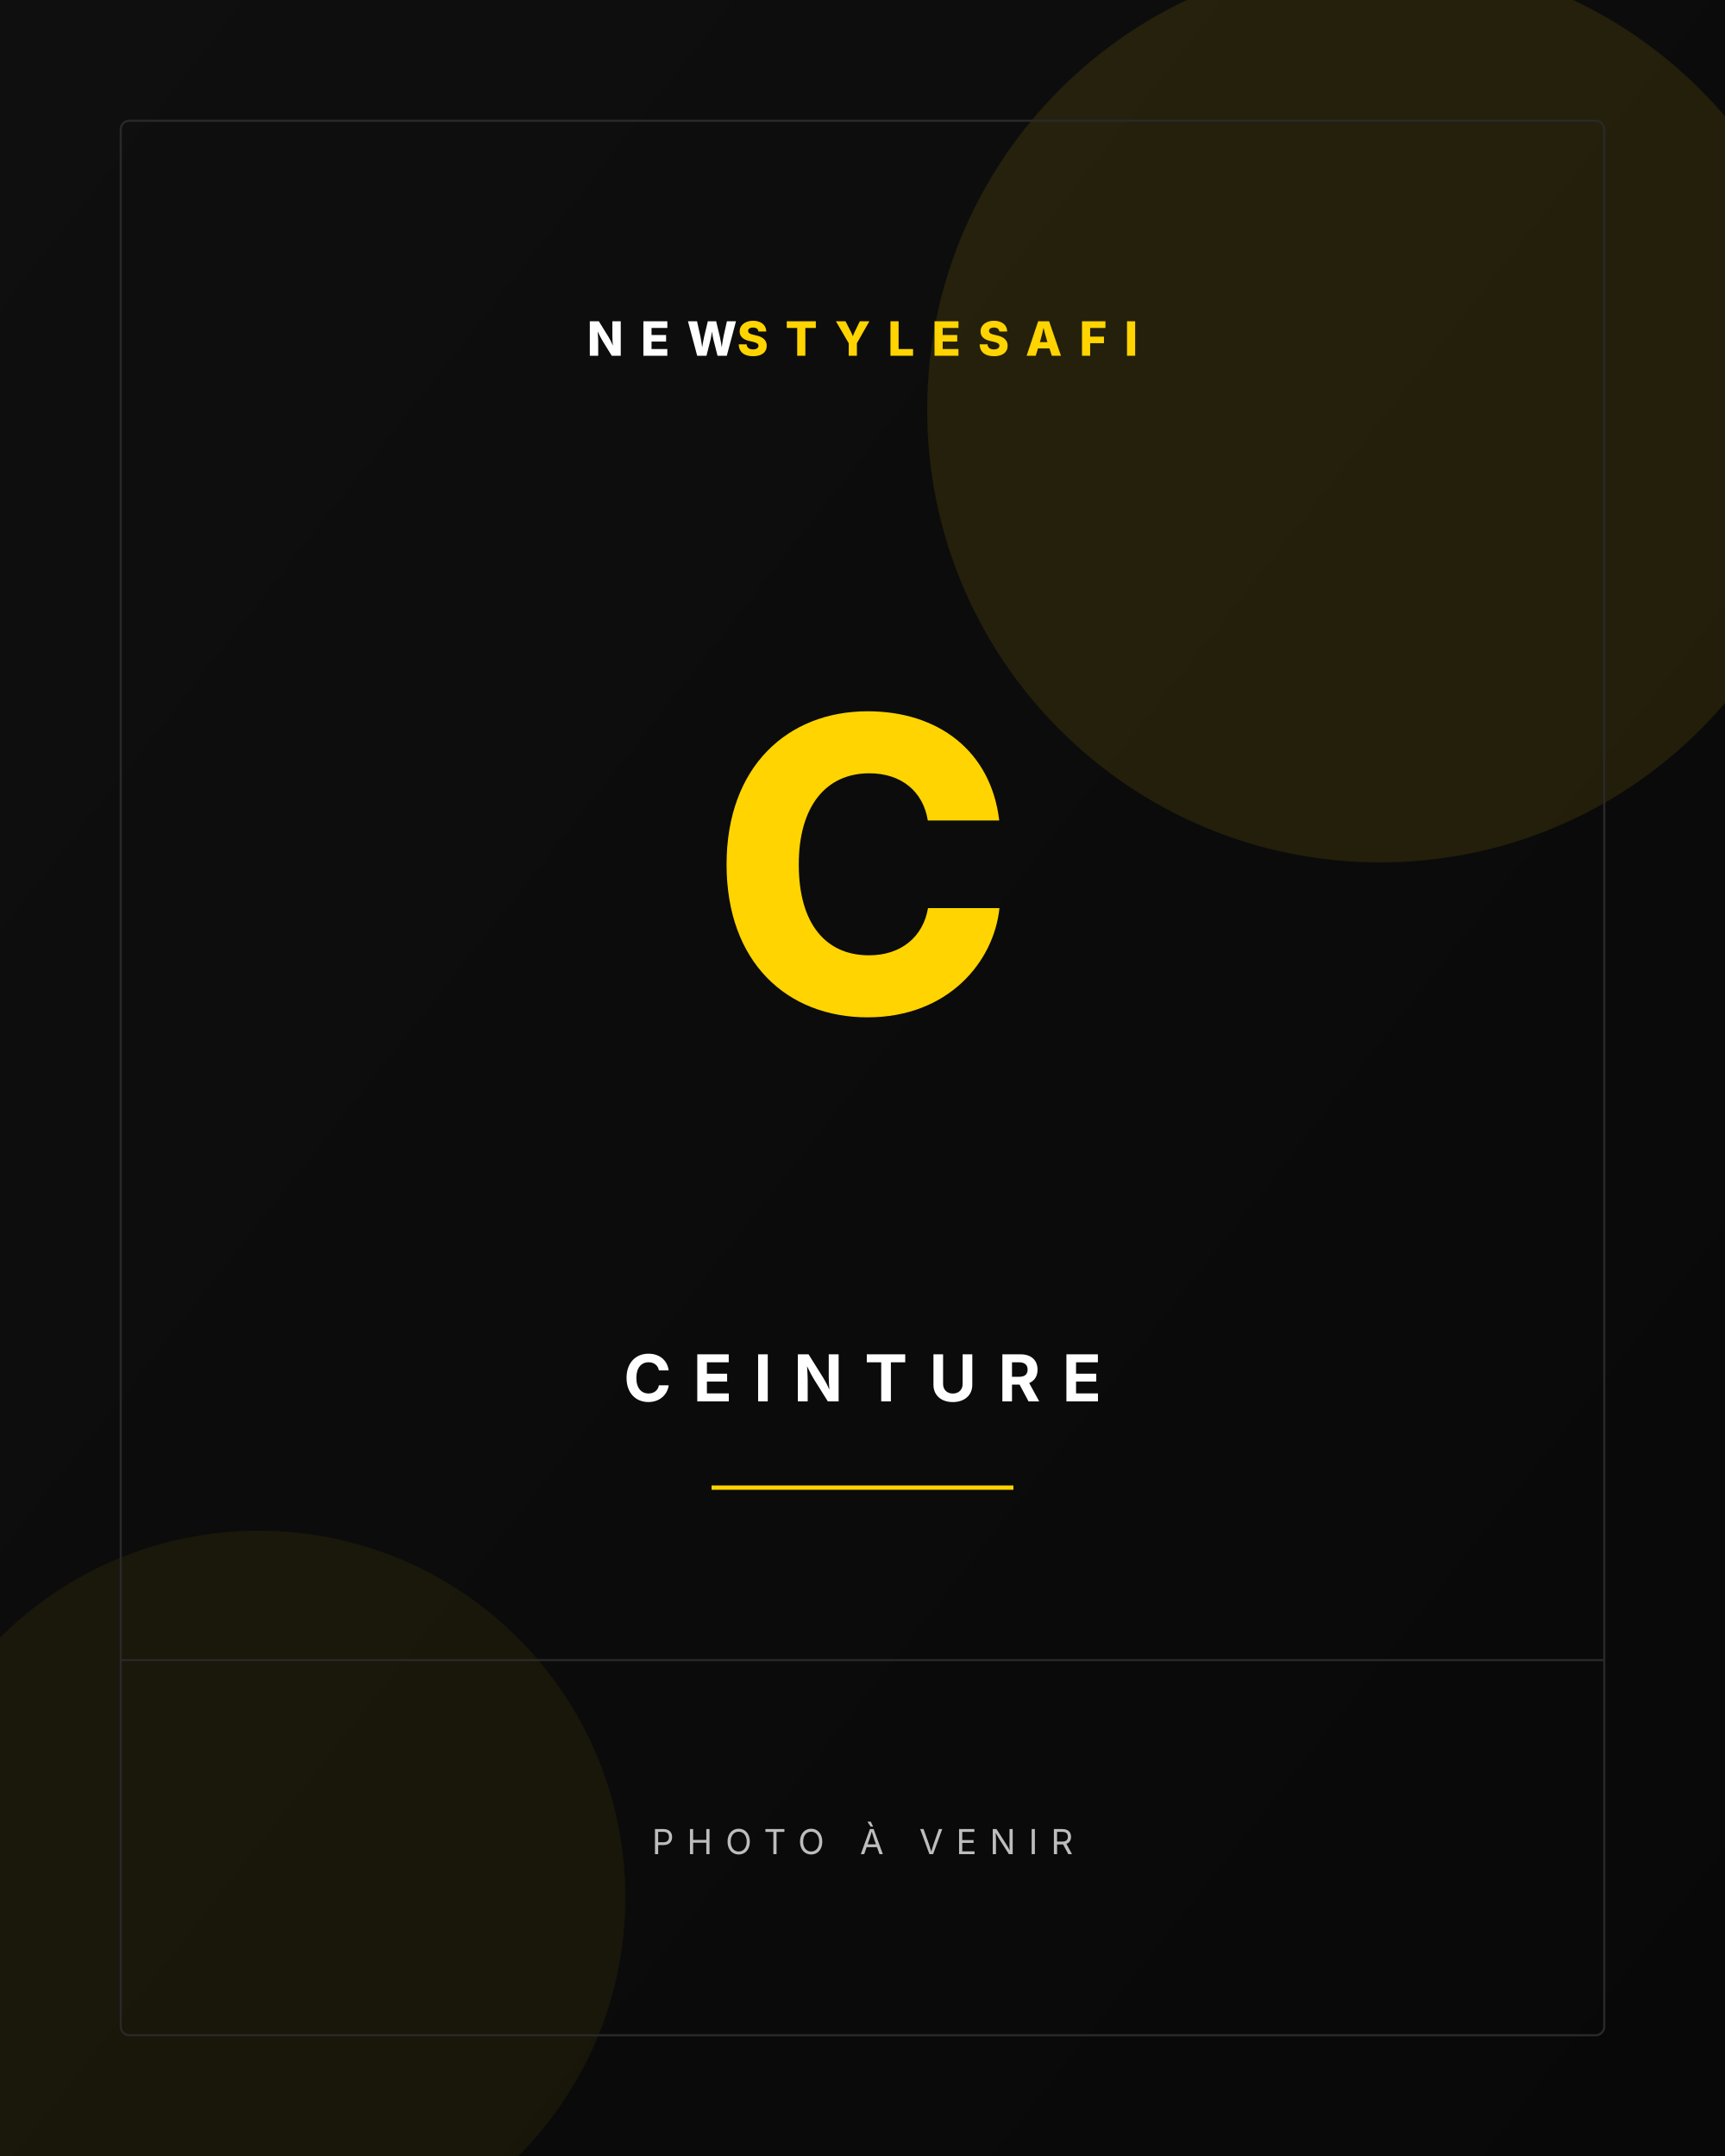
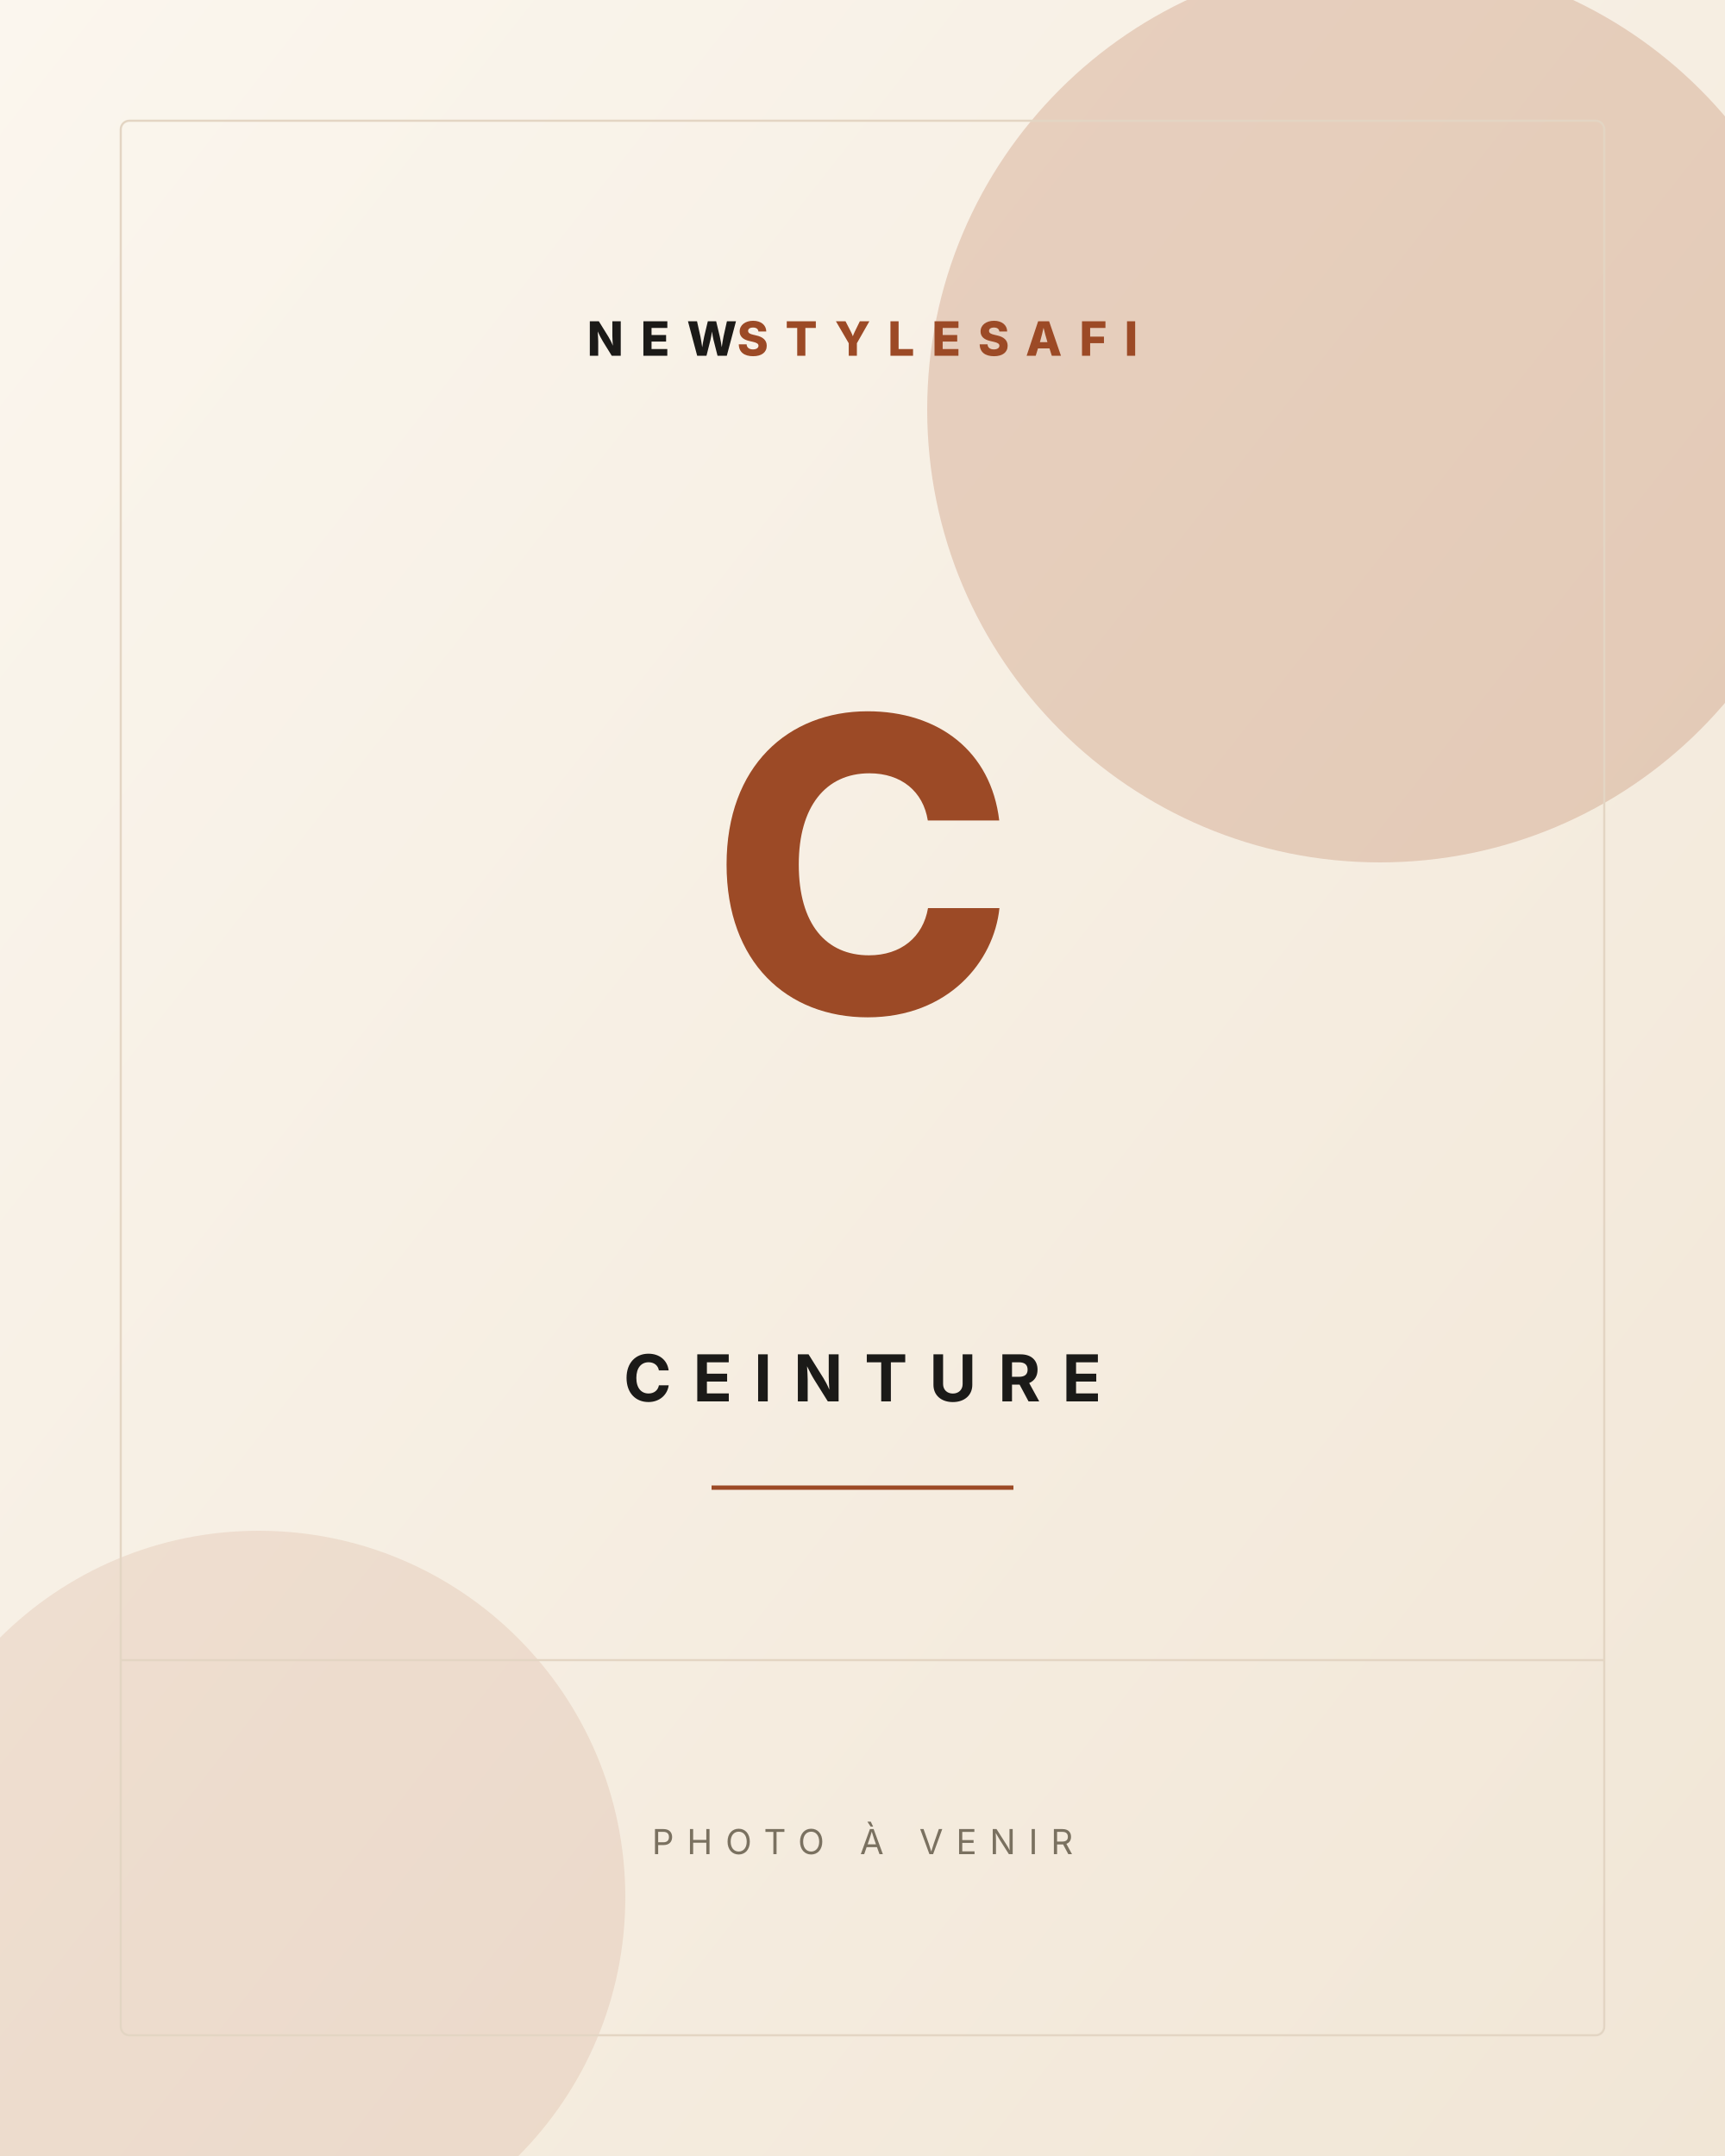
<svg xmlns="http://www.w3.org/2000/svg" viewBox="0 0 800 1000" role="img" aria-label="Visuel de démonstration — Ceinture">
  <defs>
    <linearGradient id="bg" x1="0" y1="0" x2="1" y2="1">
-       <stop offset="0" stop-color="#0F0F0F" />
-       <stop offset="1" stop-color="#080808" />
+       <stop offset="0" stop-color="#FBF6EE" />
+       <stop offset="1" stop-color="#F1E6D6" />
    </linearGradient>
  </defs>
  <rect width="800" height="1000" fill="url(#bg)" />
-   <circle cx="640" cy="190" r="210" fill="#FFD400" opacity="0.10" />
-   <circle cx="120" cy="880" r="170" fill="#FFD400" opacity="0.06" />
-   <rect x="56" y="56" width="688" height="888" rx="4" fill="none" stroke="#292929" />
-   <line x1="56" y1="770" x2="744" y2="770" stroke="#292929" />
-   <text x="400" y="165" text-anchor="middle" font-family="system-ui, -apple-system, 'Segoe UI', sans-serif" font-size="22" font-weight="800" letter-spacing="8" fill="#FFFFFF">NEW<tspan fill="#FFD400">STYLESAFI</tspan>
+   <circle cx="640" cy="190" r="210" fill="#A9552F" opacity="0.22" />
+   <circle cx="120" cy="880" r="170" fill="#A9552F" opacity="0.12" />
+   <rect x="56" y="56" width="688" height="888" rx="4" fill="none" stroke="#E3D5C3" />
+   <line x1="56" y1="770" x2="744" y2="770" stroke="#E3D5C3" />
+   <text x="400" y="165" text-anchor="middle" font-family="system-ui, -apple-system, 'Segoe UI', sans-serif" font-size="22" font-weight="800" letter-spacing="8" fill="#1B1A18">NEW<tspan fill="#9C4A26">STYLESAFI</tspan>
  </text>
-   <text x="400" y="470" text-anchor="middle" font-family="system-ui, -apple-system, 'Segoe UI', sans-serif" font-size="190" font-weight="800" fill="#FFD400">C</text>
-   <text x="400" y="650" text-anchor="middle" font-family="system-ui, -apple-system, 'Segoe UI', sans-serif" font-size="30" font-weight="700" letter-spacing="10" fill="#FFFFFF">CEINTURE</text>
-   <line x1="330" y1="650" x2="470" y2="650" stroke="#FFD400" stroke-width="2" transform="translate(0 40)" />
-   <text x="400" y="860" text-anchor="middle" font-family="system-ui, -apple-system, 'Segoe UI', sans-serif" font-size="16" letter-spacing="6" fill="#BDBDBD">PHOTO À VENIR</text>
+   <text x="400" y="470" text-anchor="middle" font-family="system-ui, -apple-system, 'Segoe UI', sans-serif" font-size="190" font-weight="800" fill="#9C4A26">C</text>
+   <text x="400" y="650" text-anchor="middle" font-family="system-ui, -apple-system, 'Segoe UI', sans-serif" font-size="30" font-weight="700" letter-spacing="10" fill="#1B1A18">CEINTURE</text>
+   <line x1="330" y1="650" x2="470" y2="650" stroke="#9C4A26" stroke-width="2" transform="translate(0 40)" />
+   <text x="400" y="860" text-anchor="middle" font-family="system-ui, -apple-system, 'Segoe UI', sans-serif" font-size="16" letter-spacing="6" fill="#7A7160">PHOTO À VENIR</text>
</svg>
